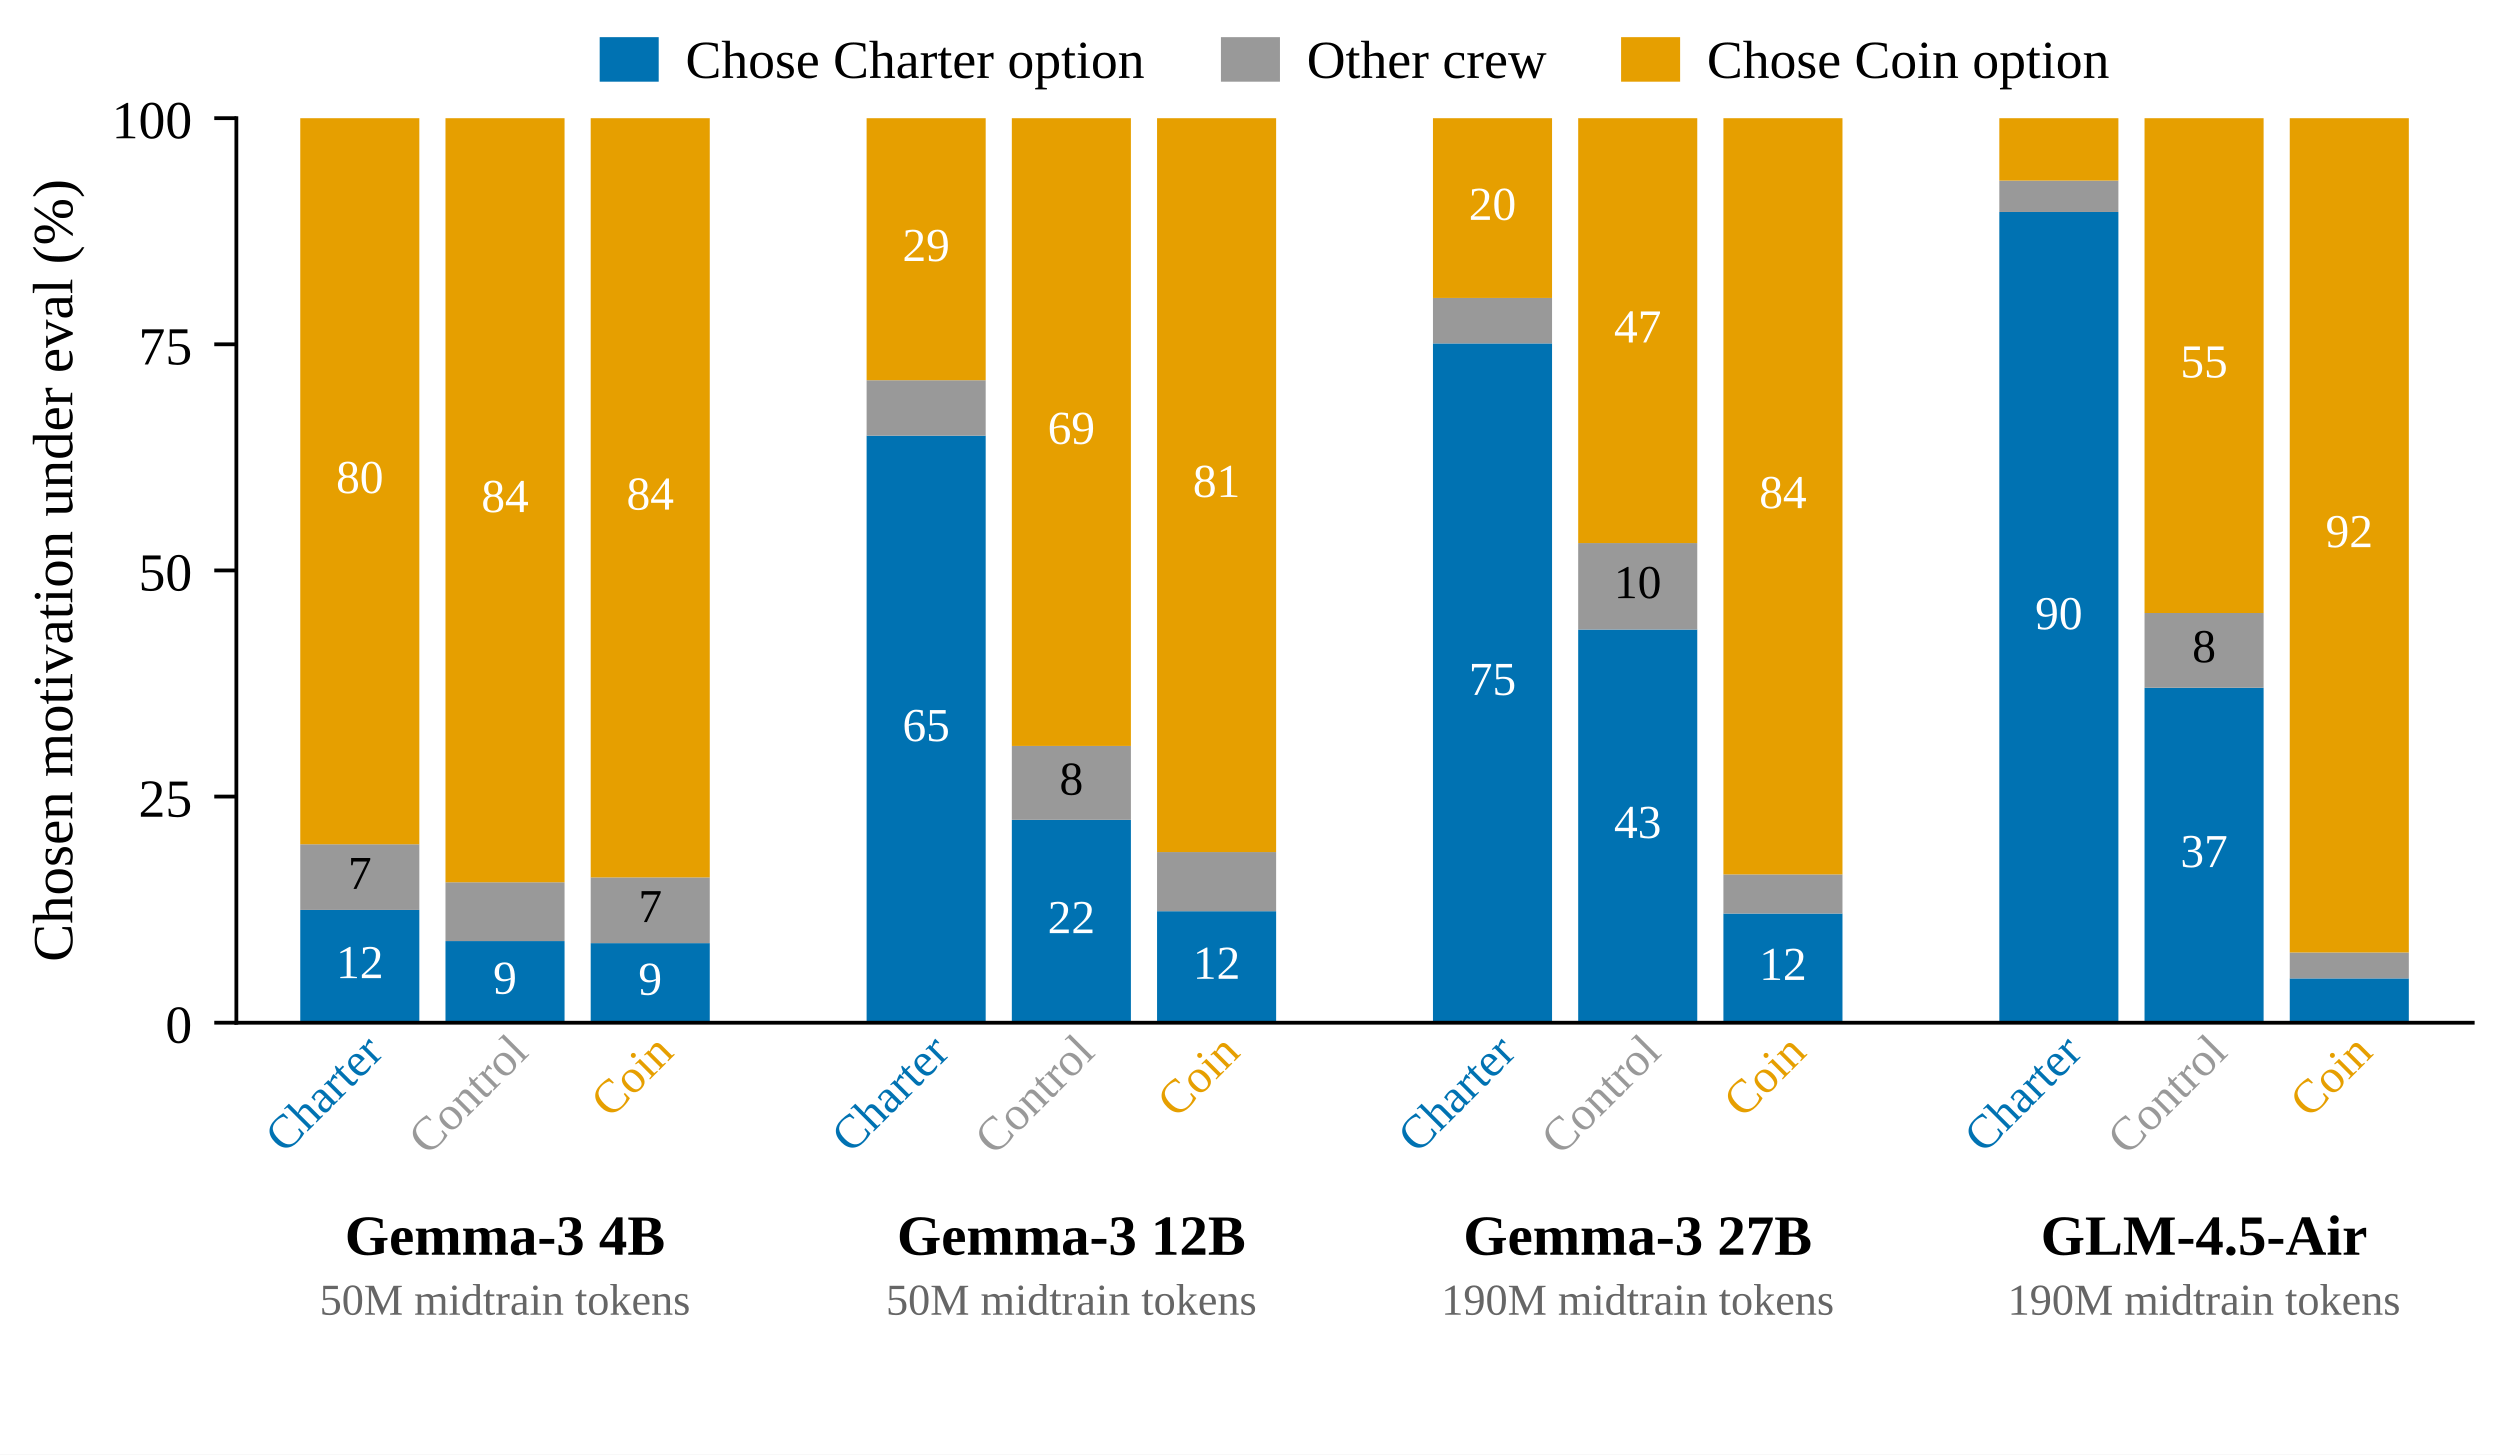
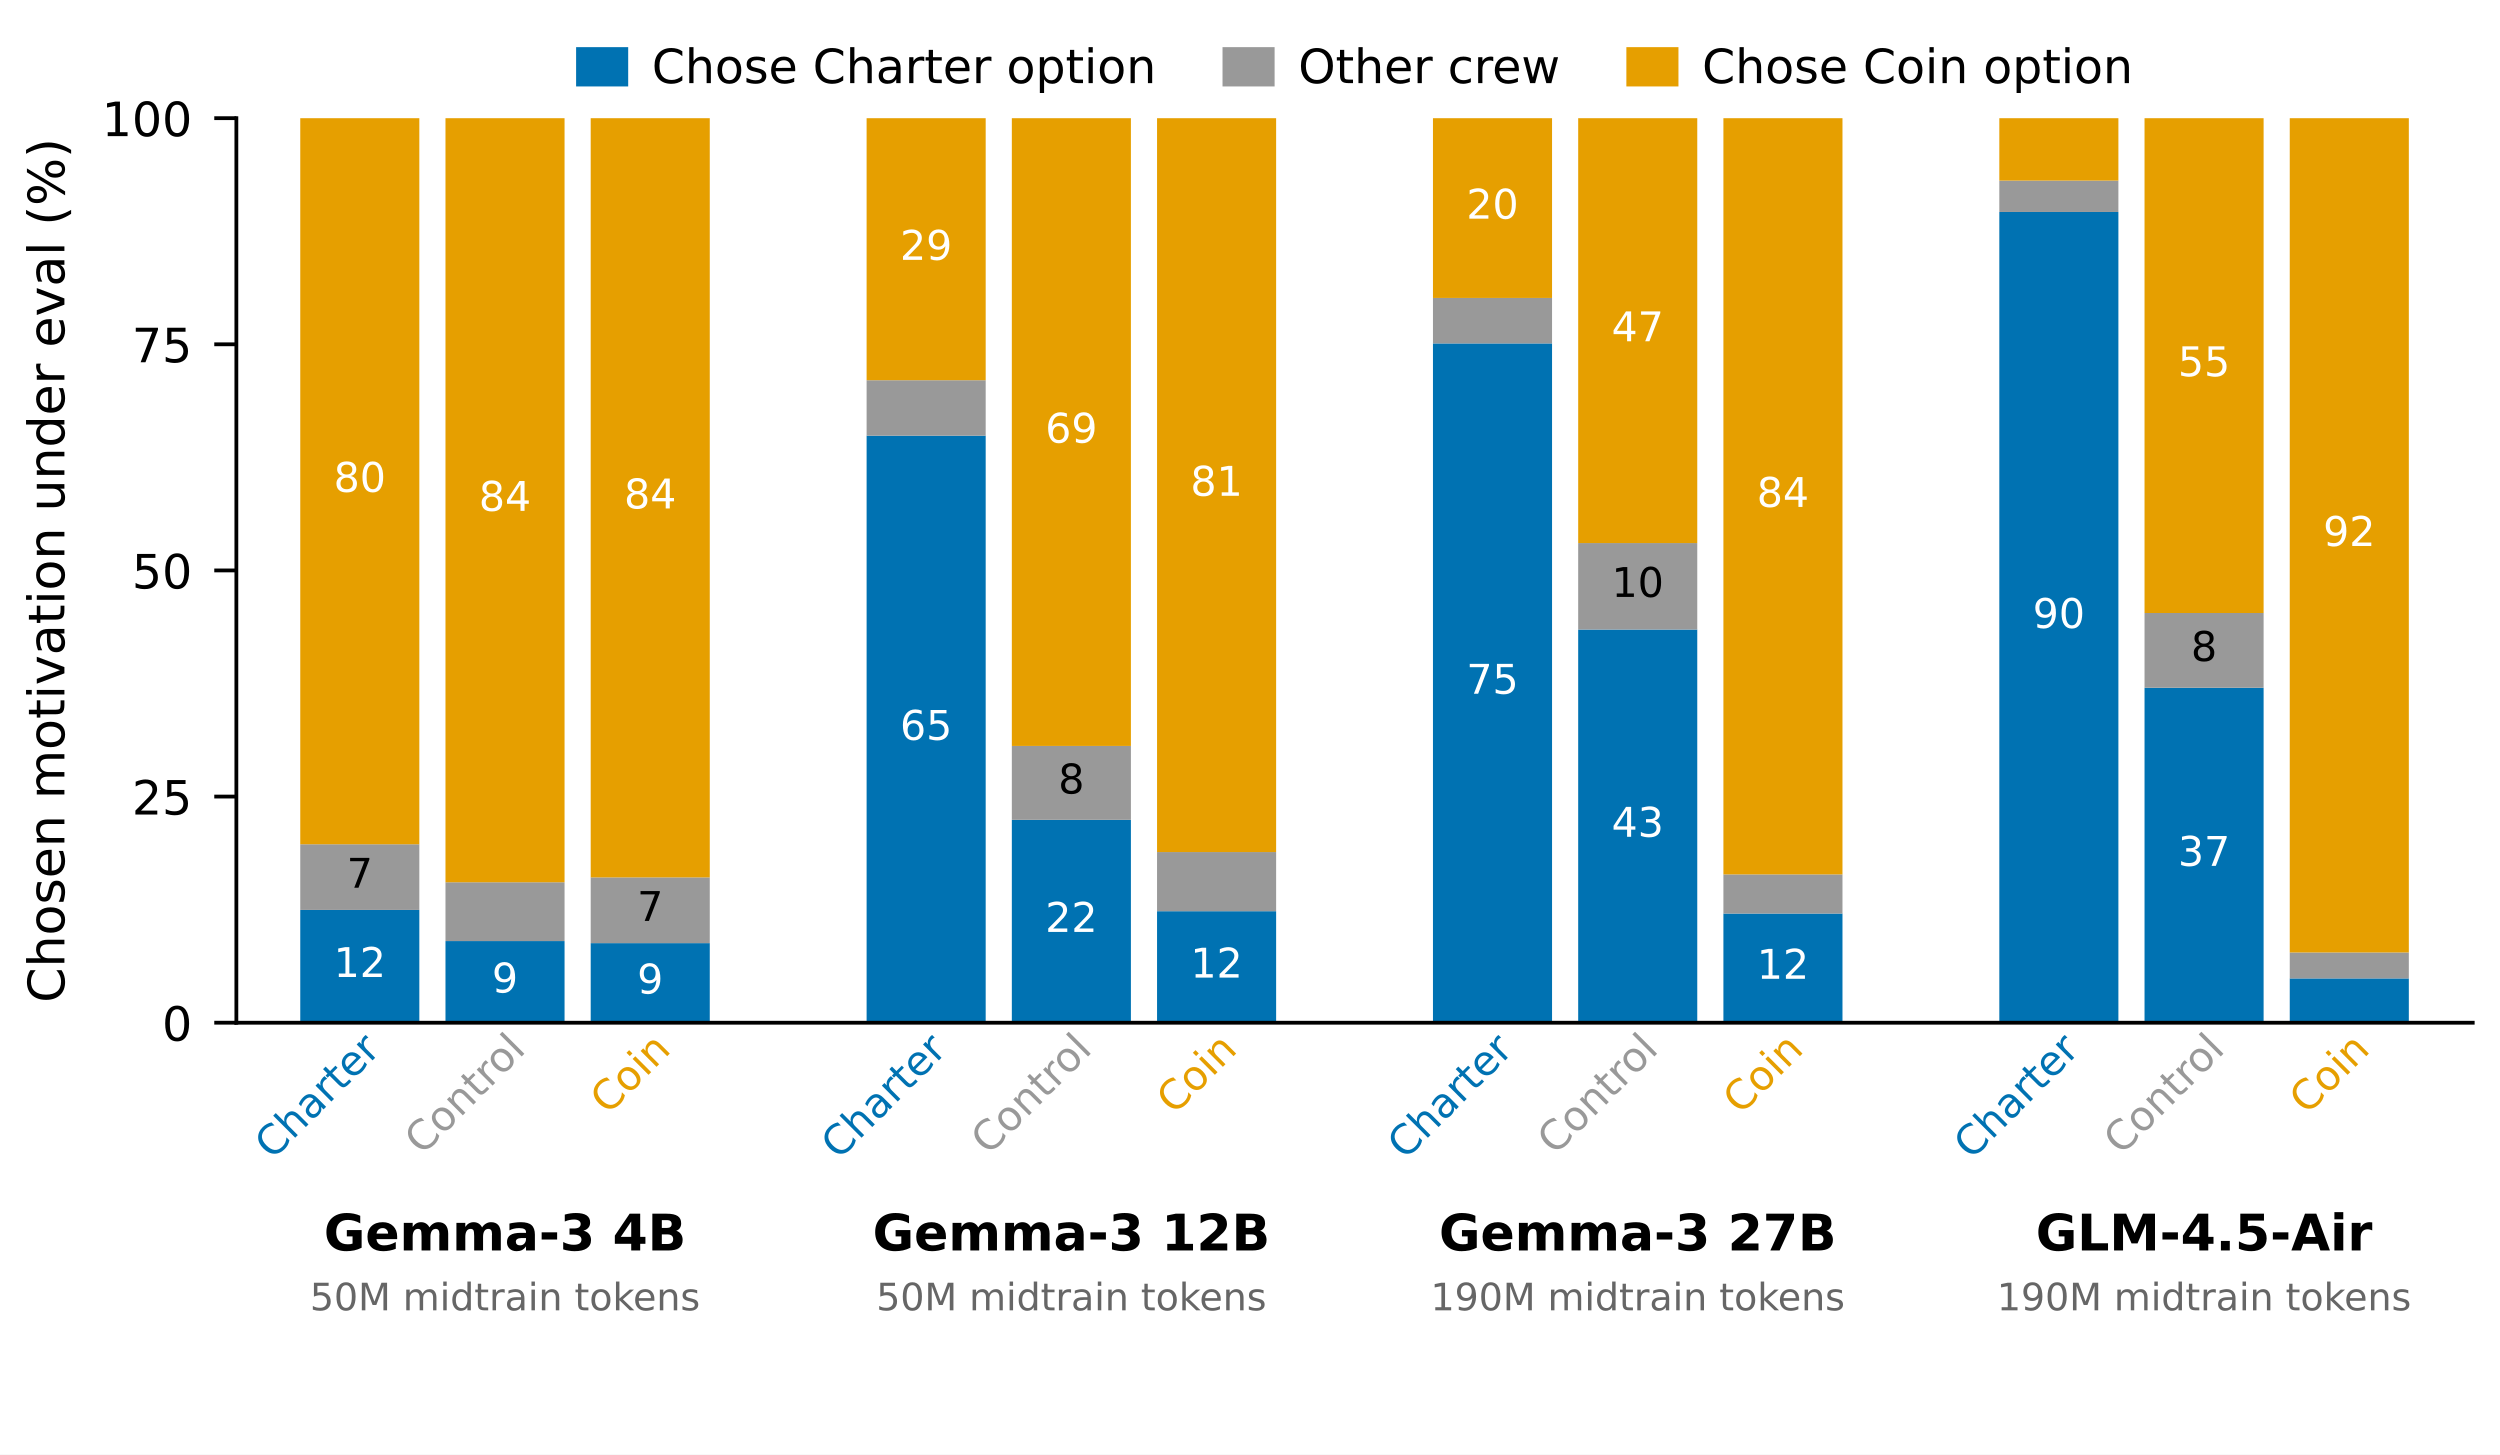
<svg xmlns="http://www.w3.org/2000/svg" xmlns:xlink="http://www.w3.org/1999/xlink" width="396pt" height="230.4pt" viewBox="0 0 396 230.4" version="1.1">
  <defs>
    <style type="text/css">*{stroke-linejoin: round; stroke-linecap: butt}</style>
  </defs>
  <g id="figure_1">
    <g id="patch_1">
      <path d="M 0 230.4  L 396 230.4  L 396 0  L 0 0  z " style="fill: #ffffff" />
    </g>
    <g id="axes_1">
      <g id="patch_2">
        <path d="M 37.44 162  L 391.68 162  L 391.68 18.72  L 37.44 18.72  z " style="fill: #ffffff" />
      </g>
      <g id="matplotlib.axis_1">
        <g id="xtick_1">
          <g id="line2d_1" />
          <g id="text_1">
-             <text style="font-size: 7.5px; font-family: 'Times New Roman', 'Nimbus Roman', 'Liberation Serif', 'STIXGeneral', 'DejaVu Serif', serif; text-anchor: end; fill: #0072b2" x="60.97" y="166.977" transform="rotate(-45 60.96968 166.9775)">Charter</text>
+             <text style="font-size: 6.5px; font-family: 'DejaVu Sans', sans-serif; text-anchor: end; fill: #0072b2" x="60.485" y="166.492" transform="rotate(-45 60.4846 166.4924)">Charter</text>
          </g>
        </g>
        <g id="xtick_2">
          <g id="line2d_2" />
          <g id="text_2">
-             <text style="font-size: 7.5px; font-family: 'Times New Roman', 'Nimbus Roman', 'Liberation Serif', 'STIXGeneral', 'DejaVu Serif', serif; text-anchor: end; fill: #999999" x="83.972" y="166.977" transform="rotate(-45 83.97228 166.9775)">Control</text>
+             <text style="font-size: 6.5px; font-family: 'DejaVu Sans', sans-serif; text-anchor: end; fill: #999999" x="83.487" y="166.492" transform="rotate(-45 83.48719 166.4924)">Control</text>
          </g>
        </g>
        <g id="xtick_3">
          <g id="line2d_3" />
          <g id="text_3">
-             <text style="font-size: 7.5px; font-family: 'Times New Roman', 'Nimbus Roman', 'Liberation Serif', 'STIXGeneral', 'DejaVu Serif', serif; text-anchor: end; fill: #e69f00" x="106.975" y="166.977" transform="rotate(-45 106.9749 166.9775)">Coin</text>
+             <text style="font-size: 6.5px; font-family: 'DejaVu Sans', sans-serif; text-anchor: end; fill: #e69f00" x="106.49" y="166.492" transform="rotate(-45 106.4898 166.4924)">Coin</text>
          </g>
        </g>
        <g id="xtick_4">
          <g id="line2d_4" />
          <g id="text_4">
-             <text style="font-size: 7.5px; font-family: 'Times New Roman', 'Nimbus Roman', 'Liberation Serif', 'STIXGeneral', 'DejaVu Serif', serif; text-anchor: end; fill: #0072b2" x="150.68" y="166.977" transform="rotate(-45 150.6798 166.9775)">Charter</text>
+             <text style="font-size: 6.5px; font-family: 'DejaVu Sans', sans-serif; text-anchor: end; fill: #0072b2" x="150.195" y="166.492" transform="rotate(-45 150.1947 166.4924)">Charter</text>
          </g>
        </g>
        <g id="xtick_5">
          <g id="line2d_5" />
          <g id="text_5">
-             <text style="font-size: 7.5px; font-family: 'Times New Roman', 'Nimbus Roman', 'Liberation Serif', 'STIXGeneral', 'DejaVu Serif', serif; text-anchor: end; fill: #999999" x="173.682" y="166.977" transform="rotate(-45 173.6824 166.9775)">Control</text>
+             <text style="font-size: 6.5px; font-family: 'DejaVu Sans', sans-serif; text-anchor: end; fill: #999999" x="173.197" y="166.492" transform="rotate(-45 173.1973 166.4924)">Control</text>
          </g>
        </g>
        <g id="xtick_6">
          <g id="line2d_6" />
          <g id="text_6">
-             <text style="font-size: 7.5px; font-family: 'Times New Roman', 'Nimbus Roman', 'Liberation Serif', 'STIXGeneral', 'DejaVu Serif', serif; text-anchor: end; fill: #e69f00" x="196.685" y="166.977" transform="rotate(-45 196.685 166.9775)">Coin</text>
+             <text style="font-size: 6.5px; font-family: 'DejaVu Sans', sans-serif; text-anchor: end; fill: #e69f00" x="196.2" y="166.492" transform="rotate(-45 196.1999 166.4924)">Coin</text>
          </g>
        </g>
        <g id="xtick_7">
          <g id="line2d_7" />
          <g id="text_7">
-             <text style="font-size: 7.5px; font-family: 'Times New Roman', 'Nimbus Roman', 'Liberation Serif', 'STIXGeneral', 'DejaVu Serif', serif; text-anchor: end; fill: #0072b2" x="240.39" y="166.977" transform="rotate(-45 240.3899 166.9775)">Charter</text>
+             <text style="font-size: 6.5px; font-family: 'DejaVu Sans', sans-serif; text-anchor: end; fill: #0072b2" x="239.905" y="166.492" transform="rotate(-45 239.9049 166.4924)">Charter</text>
          </g>
        </g>
        <g id="xtick_8">
          <g id="line2d_8" />
          <g id="text_8">
-             <text style="font-size: 7.5px; font-family: 'Times New Roman', 'Nimbus Roman', 'Liberation Serif', 'STIXGeneral', 'DejaVu Serif', serif; text-anchor: end; fill: #999999" x="263.393" y="166.977" transform="rotate(-45 263.3925 166.9775)">Control</text>
+             <text style="font-size: 6.5px; font-family: 'DejaVu Sans', sans-serif; text-anchor: end; fill: #999999" x="262.907" y="166.492" transform="rotate(-45 262.9075 166.4924)">Control</text>
          </g>
        </g>
        <g id="xtick_9">
          <g id="line2d_9" />
          <g id="text_9">
-             <text style="font-size: 7.5px; font-family: 'Times New Roman', 'Nimbus Roman', 'Liberation Serif', 'STIXGeneral', 'DejaVu Serif', serif; text-anchor: end; fill: #e69f00" x="286.395" y="166.977" transform="rotate(-45 286.3951 166.9775)">Coin</text>
+             <text style="font-size: 6.5px; font-family: 'DejaVu Sans', sans-serif; text-anchor: end; fill: #e69f00" x="285.91" y="166.492" transform="rotate(-45 285.9101 166.4924)">Coin</text>
          </g>
        </g>
        <g id="xtick_10">
          <g id="line2d_10" />
          <g id="text_10">
-             <text style="font-size: 7.5px; font-family: 'Times New Roman', 'Nimbus Roman', 'Liberation Serif', 'STIXGeneral', 'DejaVu Serif', serif; text-anchor: end; fill: #0072b2" x="330.1" y="166.977" transform="rotate(-45 330.1001 166.9775)">Charter</text>
+             <text style="font-size: 6.5px; font-family: 'DejaVu Sans', sans-serif; text-anchor: end; fill: #0072b2" x="329.615" y="166.492" transform="rotate(-45 329.615 166.4924)">Charter</text>
          </g>
        </g>
        <g id="xtick_11">
          <g id="line2d_11" />
          <g id="text_11">
-             <text style="font-size: 7.5px; font-family: 'Times New Roman', 'Nimbus Roman', 'Liberation Serif', 'STIXGeneral', 'DejaVu Serif', serif; text-anchor: end; fill: #999999" x="353.103" y="166.977" transform="rotate(-45 353.1027 166.9775)">Control</text>
+             <text style="font-size: 6.5px; font-family: 'DejaVu Sans', sans-serif; text-anchor: end; fill: #999999" x="352.618" y="166.492" transform="rotate(-45 352.6176 166.4924)">Control</text>
          </g>
        </g>
        <g id="xtick_12">
          <g id="line2d_12" />
          <g id="text_12">
-             <text style="font-size: 7.5px; font-family: 'Times New Roman', 'Nimbus Roman', 'Liberation Serif', 'STIXGeneral', 'DejaVu Serif', serif; text-anchor: end; fill: #e69f00" x="376.105" y="166.977" transform="rotate(-45 376.1053 166.9775)">Coin</text>
+             <text style="font-size: 6.5px; font-family: 'DejaVu Sans', sans-serif; text-anchor: end; fill: #e69f00" x="375.62" y="166.492" transform="rotate(-45 375.6202 166.4924)">Coin</text>
          </g>
        </g>
      </g>
      <g id="matplotlib.axis_2">
        <g id="ytick_1">
          <g id="line2d_13">
            <defs>
-               <path id="m5043c6a037" d="M 0 0  L -3.5 0  " style="stroke: #000000; stroke-width: 0.6" />
+               <path id="m97921ef100" d="M 0 0  L -3.5 0  " style="stroke: #000000; stroke-width: 0.6" />
            </defs>
            <g>
-               <use xlink:href="#m5043c6a037" x="37.44" y="162" style="stroke: #000000; stroke-width: 0.6" />
+               <use xlink:href="#m97921ef100" x="37.44" y="162" style="stroke: #000000; stroke-width: 0.6" />
            </g>
          </g>
          <g id="text_13">
-             <text style="font-size: 8.5px; font-family: 'Times New Roman', 'Nimbus Roman', 'Liberation Serif', 'STIXGeneral', 'DejaVu Serif', serif; text-anchor: end" x="30.44" y="165.188" transform="rotate(-0 30.44 165.1875)">0</text>
+             <text style="font-size: 7.5px; font-family: 'DejaVu Sans', sans-serif; text-anchor: end" x="30.44" y="164.849" transform="rotate(-0 30.44 164.8491)">0</text>
          </g>
        </g>
        <g id="ytick_2">
          <g id="line2d_14">
            <g>
-               <use xlink:href="#m5043c6a037" x="37.44" y="126.18" style="stroke: #000000; stroke-width: 0.6" />
+               <use xlink:href="#m97921ef100" x="37.44" y="126.18" style="stroke: #000000; stroke-width: 0.6" />
            </g>
          </g>
          <g id="text_14">
-             <text style="font-size: 8.5px; font-family: 'Times New Roman', 'Nimbus Roman', 'Liberation Serif', 'STIXGeneral', 'DejaVu Serif', serif; text-anchor: end" x="30.44" y="129.368" transform="rotate(-0 30.44 129.3675)">25</text>
+             <text style="font-size: 7.5px; font-family: 'DejaVu Sans', sans-serif; text-anchor: end" x="30.44" y="129.029" transform="rotate(-0 30.44 129.0291)">25</text>
          </g>
        </g>
        <g id="ytick_3">
          <g id="line2d_15">
            <g>
-               <use xlink:href="#m5043c6a037" x="37.44" y="90.36" style="stroke: #000000; stroke-width: 0.6" />
+               <use xlink:href="#m97921ef100" x="37.44" y="90.36" style="stroke: #000000; stroke-width: 0.6" />
            </g>
          </g>
          <g id="text_15">
-             <text style="font-size: 8.5px; font-family: 'Times New Roman', 'Nimbus Roman', 'Liberation Serif', 'STIXGeneral', 'DejaVu Serif', serif; text-anchor: end" x="30.44" y="93.547" transform="rotate(-0 30.44 93.5475)">50</text>
+             <text style="font-size: 7.5px; font-family: 'DejaVu Sans', sans-serif; text-anchor: end" x="30.44" y="93.209" transform="rotate(-0 30.44 93.20912)">50</text>
          </g>
        </g>
        <g id="ytick_4">
          <g id="line2d_16">
            <g>
-               <use xlink:href="#m5043c6a037" x="37.44" y="54.54" style="stroke: #000000; stroke-width: 0.6" />
+               <use xlink:href="#m97921ef100" x="37.44" y="54.54" style="stroke: #000000; stroke-width: 0.6" />
            </g>
          </g>
          <g id="text_16">
-             <text style="font-size: 8.5px; font-family: 'Times New Roman', 'Nimbus Roman', 'Liberation Serif', 'STIXGeneral', 'DejaVu Serif', serif; text-anchor: end" x="30.44" y="57.727" transform="rotate(-0 30.44 57.7275)">75</text>
+             <text style="font-size: 7.5px; font-family: 'DejaVu Sans', sans-serif; text-anchor: end" x="30.44" y="57.389" transform="rotate(-0 30.44 57.38912)">75</text>
          </g>
        </g>
        <g id="ytick_5">
          <g id="line2d_17">
            <g>
-               <use xlink:href="#m5043c6a037" x="37.44" y="18.72" style="stroke: #000000; stroke-width: 0.6" />
+               <use xlink:href="#m97921ef100" x="37.44" y="18.72" style="stroke: #000000; stroke-width: 0.6" />
            </g>
          </g>
          <g id="text_17">
-             <text style="font-size: 8.5px; font-family: 'Times New Roman', 'Nimbus Roman', 'Liberation Serif', 'STIXGeneral', 'DejaVu Serif', serif; text-anchor: end" x="30.44" y="21.907" transform="rotate(-0 30.44 21.9075)">100</text>
+             <text style="font-size: 7.5px; font-family: 'DejaVu Sans', sans-serif; text-anchor: end" x="30.44" y="21.569" transform="rotate(-0 30.44 21.56912)">100</text>
          </g>
        </g>
        <g id="text_18">
-           <text style="font-size: 9px; font-family: 'Times New Roman', 'Nimbus Roman', 'Liberation Serif', 'STIXGeneral', 'DejaVu Serif', serif; text-anchor: middle" x="11.44" y="90.36" transform="rotate(-90 11.44 90.36)">Chosen motivation under eval (%)</text>
+           <text style="font-size: 8px; font-family: 'DejaVu Sans', sans-serif; text-anchor: middle" x="10.203" y="90.36" transform="rotate(-90 10.2025 90.36)">Chosen motivation under eval (%)</text>
        </g>
      </g>
      <g id="patch_3">
-         <path d="M 47.561 162  L 66.423 162  L 66.423 144.133  L 47.561 144.133  z " clip-path="url(#pbf8c0ab600)" style="fill: #0072b2" />
+         <path d="M 47.561 162  L 66.423 162  L 66.423 144.133  L 47.561 144.133  z " clip-path="url(#p185733013d)" style="fill: #0072b2" />
      </g>
      <g id="patch_4">
-         <path d="M 70.564 162  L 89.426 162  L 89.426 149.062  L 70.564 149.062  z " clip-path="url(#pbf8c0ab600)" style="fill: #0072b2" />
+         <path d="M 70.564 162  L 89.426 162  L 89.426 149.062  L 70.564 149.062  z " clip-path="url(#p185733013d)" style="fill: #0072b2" />
      </g>
      <g id="patch_5">
-         <path d="M 93.566 162  L 112.428 162  L 112.428 149.391  L 93.566 149.391  z " clip-path="url(#pbf8c0ab600)" style="fill: #0072b2" />
+         <path d="M 93.566 162  L 112.428 162  L 112.428 149.391  L 93.566 149.391  z " clip-path="url(#p185733013d)" style="fill: #0072b2" />
      </g>
      <g id="patch_6">
-         <path d="M 137.271 162  L 156.133 162  L 156.133 69.011  L 137.271 69.011  z " clip-path="url(#pbf8c0ab600)" style="fill: #0072b2" />
+         <path d="M 137.271 162  L 156.133 162  L 156.133 69.011  L 137.271 69.011  z " clip-path="url(#p185733013d)" style="fill: #0072b2" />
      </g>
      <g id="patch_7">
-         <path d="M 160.274 162  L 179.136 162  L 179.136 129.862  L 160.274 129.862  z " clip-path="url(#pbf8c0ab600)" style="fill: #0072b2" />
+         <path d="M 160.274 162  L 179.136 162  L 179.136 129.862  L 160.274 129.862  z " clip-path="url(#p185733013d)" style="fill: #0072b2" />
      </g>
      <g id="patch_8">
-         <path d="M 183.276 162  L 202.139 162  L 202.139 144.334  L 183.276 144.334  z " clip-path="url(#pbf8c0ab600)" style="fill: #0072b2" />
+         <path d="M 183.276 162  L 202.139 162  L 202.139 144.334  L 183.276 144.334  z " clip-path="url(#p185733013d)" style="fill: #0072b2" />
      </g>
      <g id="patch_9">
-         <path d="M 226.981 162  L 245.844 162  L 245.844 54.397  L 226.981 54.397  z " clip-path="url(#pbf8c0ab600)" style="fill: #0072b2" />
+         <path d="M 226.981 162  L 245.844 162  L 245.844 54.397  L 226.981 54.397  z " clip-path="url(#p185733013d)" style="fill: #0072b2" />
      </g>
      <g id="patch_10">
-         <path d="M 249.984 162  L 268.846 162  L 268.846 99.716  L 249.984 99.716  z " clip-path="url(#pbf8c0ab600)" style="fill: #0072b2" />
+         <path d="M 249.984 162  L 268.846 162  L 268.846 99.716  L 249.984 99.716  z " clip-path="url(#p185733013d)" style="fill: #0072b2" />
      </g>
      <g id="patch_11">
-         <path d="M 272.987 162  L 291.849 162  L 291.849 144.706  L 272.987 144.706  z " clip-path="url(#pbf8c0ab600)" style="fill: #0072b2" />
+         <path d="M 272.987 162  L 291.849 162  L 291.849 144.706  L 272.987 144.706  z " clip-path="url(#p185733013d)" style="fill: #0072b2" />
      </g>
      <g id="patch_12">
-         <path d="M 316.692 162  L 335.554 162  L 335.554 33.578  L 316.692 33.578  z " clip-path="url(#pbf8c0ab600)" style="fill: #0072b2" />
+         <path d="M 316.692 162  L 335.554 162  L 335.554 33.578  L 316.692 33.578  z " clip-path="url(#p185733013d)" style="fill: #0072b2" />
      </g>
      <g id="patch_13">
-         <path d="M 339.694 162  L 358.556 162  L 358.556 108.943  L 339.694 108.943  z " clip-path="url(#pbf8c0ab600)" style="fill: #0072b2" />
+         <path d="M 339.694 162  L 358.556 162  L 358.556 108.943  L 339.694 108.943  z " clip-path="url(#p185733013d)" style="fill: #0072b2" />
      </g>
      <g id="patch_14">
-         <path d="M 362.697 162  L 381.559 162  L 381.559 154.979  L 362.697 154.979  z " clip-path="url(#pbf8c0ab600)" style="fill: #0072b2" />
+         <path d="M 362.697 162  L 381.559 162  L 381.559 154.979  L 362.697 154.979  z " clip-path="url(#p185733013d)" style="fill: #0072b2" />
      </g>
      <g id="patch_15">
-         <path d="M 47.561 144.133  L 66.423 144.133  L 66.423 133.731  L 47.561 133.731  z " clip-path="url(#pbf8c0ab600)" style="fill: #999999" />
+         <path d="M 47.561 144.133  L 66.423 144.133  L 66.423 133.731  L 47.561 133.731  z " clip-path="url(#p185733013d)" style="fill: #999999" />
      </g>
      <g id="patch_16">
-         <path d="M 70.564 149.062  L 89.426 149.062  L 89.426 139.749  L 70.564 139.749  z " clip-path="url(#pbf8c0ab600)" style="fill: #999999" />
+         <path d="M 70.564 149.062  L 89.426 149.062  L 89.426 139.749  L 70.564 139.749  z " clip-path="url(#p185733013d)" style="fill: #999999" />
      </g>
      <g id="patch_17">
-         <path d="M 93.566 149.391  L 112.428 149.391  L 112.428 138.975  L 93.566 138.975  z " clip-path="url(#pbf8c0ab600)" style="fill: #999999" />
+         <path d="M 93.566 149.391  L 112.428 149.391  L 112.428 138.975  L 93.566 138.975  z " clip-path="url(#p185733013d)" style="fill: #999999" />
      </g>
      <g id="patch_18">
-         <path d="M 137.271 69.011  L 156.133 69.011  L 156.133 60.228  L 137.271 60.228  z " clip-path="url(#pbf8c0ab600)" style="fill: #999999" />
+         <path d="M 137.271 69.011  L 156.133 69.011  L 156.133 60.228  L 137.271 60.228  z " clip-path="url(#p185733013d)" style="fill: #999999" />
      </g>
      <g id="patch_19">
-         <path d="M 160.274 129.862  L 179.136 129.862  L 179.136 118.156  L 160.274 118.156  z " clip-path="url(#pbf8c0ab600)" style="fill: #999999" />
+         <path d="M 160.274 129.862  L 179.136 129.862  L 179.136 118.156  L 160.274 118.156  z " clip-path="url(#p185733013d)" style="fill: #999999" />
      </g>
      <g id="patch_20">
-         <path d="M 183.276 144.334  L 202.139 144.334  L 202.139 134.963  L 183.276 134.963  z " clip-path="url(#pbf8c0ab600)" style="fill: #999999" />
+         <path d="M 183.276 144.334  L 202.139 144.334  L 202.139 134.963  L 183.276 134.963  z " clip-path="url(#p185733013d)" style="fill: #999999" />
      </g>
      <g id="patch_21">
-         <path d="M 226.981 54.397  L 245.844 54.397  L 245.844 47.19  L 226.981 47.19  z " clip-path="url(#pbf8c0ab600)" style="fill: #999999" />
+         <path d="M 226.981 54.397  L 245.844 54.397  L 245.844 47.19  L 226.981 47.19  z " clip-path="url(#p185733013d)" style="fill: #999999" />
      </g>
      <g id="patch_22">
-         <path d="M 249.984 99.716  L 268.846 99.716  L 268.846 86.019  L 249.984 86.019  z " clip-path="url(#pbf8c0ab600)" style="fill: #999999" />
+         <path d="M 249.984 99.716  L 268.846 99.716  L 268.846 86.019  L 249.984 86.019  z " clip-path="url(#p185733013d)" style="fill: #999999" />
      </g>
      <g id="patch_23">
-         <path d="M 272.987 144.706  L 291.849 144.706  L 291.849 138.502  L 272.987 138.502  z " clip-path="url(#pbf8c0ab600)" style="fill: #999999" />
+         <path d="M 272.987 144.706  L 291.849 144.706  L 291.849 138.502  L 272.987 138.502  z " clip-path="url(#p185733013d)" style="fill: #999999" />
      </g>
      <g id="patch_24">
-         <path d="M 316.692 33.578  L 335.554 33.578  L 335.554 28.606  L 316.692 28.606  z " clip-path="url(#pbf8c0ab600)" style="fill: #999999" />
+         <path d="M 316.692 33.578  L 335.554 33.578  L 335.554 28.606  L 316.692 28.606  z " clip-path="url(#p185733013d)" style="fill: #999999" />
      </g>
      <g id="patch_25">
-         <path d="M 339.694 108.943  L 358.556 108.943  L 358.556 97.094  L 339.694 97.094  z " clip-path="url(#pbf8c0ab600)" style="fill: #999999" />
+         <path d="M 339.694 108.943  L 358.556 108.943  L 358.556 97.094  L 339.694 97.094  z " clip-path="url(#p185733013d)" style="fill: #999999" />
      </g>
      <g id="patch_26">
-         <path d="M 362.697 154.979  L 381.559 154.979  L 381.559 150.867  L 362.697 150.867  z " clip-path="url(#pbf8c0ab600)" style="fill: #999999" />
+         <path d="M 362.697 154.979  L 381.559 154.979  L 381.559 150.867  L 362.697 150.867  z " clip-path="url(#p185733013d)" style="fill: #999999" />
      </g>
      <g id="patch_27">
-         <path d="M 47.561 133.731  L 66.423 133.731  L 66.423 18.72  L 47.561 18.72  z " clip-path="url(#pbf8c0ab600)" style="fill: #e69f00" />
+         <path d="M 47.561 133.731  L 66.423 133.731  L 66.423 18.72  L 47.561 18.72  z " clip-path="url(#p185733013d)" style="fill: #e69f00" />
      </g>
      <g id="patch_28">
-         <path d="M 70.564 139.749  L 89.426 139.749  L 89.426 18.72  L 70.564 18.72  z " clip-path="url(#pbf8c0ab600)" style="fill: #e69f00" />
+         <path d="M 70.564 139.749  L 89.426 139.749  L 89.426 18.72  L 70.564 18.72  z " clip-path="url(#p185733013d)" style="fill: #e69f00" />
      </g>
      <g id="patch_29">
-         <path d="M 93.566 138.975  L 112.428 138.975  L 112.428 18.72  L 93.566 18.72  z " clip-path="url(#pbf8c0ab600)" style="fill: #e69f00" />
+         <path d="M 93.566 138.975  L 112.428 138.975  L 112.428 18.72  L 93.566 18.72  z " clip-path="url(#p185733013d)" style="fill: #e69f00" />
      </g>
      <g id="patch_30">
-         <path d="M 137.271 60.228  L 156.133 60.228  L 156.133 18.72  L 137.271 18.72  z " clip-path="url(#pbf8c0ab600)" style="fill: #e69f00" />
+         <path d="M 137.271 60.228  L 156.133 60.228  L 156.133 18.72  L 137.271 18.72  z " clip-path="url(#p185733013d)" style="fill: #e69f00" />
      </g>
      <g id="patch_31">
-         <path d="M 160.274 118.156  L 179.136 118.156  L 179.136 18.72  L 160.274 18.72  z " clip-path="url(#pbf8c0ab600)" style="fill: #e69f00" />
+         <path d="M 160.274 118.156  L 179.136 118.156  L 179.136 18.72  L 160.274 18.72  z " clip-path="url(#p185733013d)" style="fill: #e69f00" />
      </g>
      <g id="patch_32">
-         <path d="M 183.276 134.963  L 202.139 134.963  L 202.139 18.72  L 183.276 18.72  z " clip-path="url(#pbf8c0ab600)" style="fill: #e69f00" />
+         <path d="M 183.276 134.963  L 202.139 134.963  L 202.139 18.72  L 183.276 18.72  z " clip-path="url(#p185733013d)" style="fill: #e69f00" />
      </g>
      <g id="patch_33">
-         <path d="M 226.981 47.19  L 245.844 47.19  L 245.844 18.72  L 226.981 18.72  z " clip-path="url(#pbf8c0ab600)" style="fill: #e69f00" />
+         <path d="M 226.981 47.19  L 245.844 47.19  L 245.844 18.72  L 226.981 18.72  z " clip-path="url(#p185733013d)" style="fill: #e69f00" />
      </g>
      <g id="patch_34">
-         <path d="M 249.984 86.019  L 268.846 86.019  L 268.846 18.72  L 249.984 18.72  z " clip-path="url(#pbf8c0ab600)" style="fill: #e69f00" />
+         <path d="M 249.984 86.019  L 268.846 86.019  L 268.846 18.72  L 249.984 18.72  z " clip-path="url(#p185733013d)" style="fill: #e69f00" />
      </g>
      <g id="patch_35">
-         <path d="M 272.987 138.502  L 291.849 138.502  L 291.849 18.72  L 272.987 18.72  z " clip-path="url(#pbf8c0ab600)" style="fill: #e69f00" />
+         <path d="M 272.987 138.502  L 291.849 138.502  L 291.849 18.72  L 272.987 18.72  z " clip-path="url(#p185733013d)" style="fill: #e69f00" />
      </g>
      <g id="patch_36">
-         <path d="M 316.692 28.606  L 335.554 28.606  L 335.554 18.72  L 316.692 18.72  z " clip-path="url(#pbf8c0ab600)" style="fill: #e69f00" />
+         <path d="M 316.692 28.606  L 335.554 28.606  L 335.554 18.72  L 316.692 18.72  z " clip-path="url(#p185733013d)" style="fill: #e69f00" />
      </g>
      <g id="patch_37">
-         <path d="M 339.694 97.094  L 358.556 97.094  L 358.556 18.72  L 339.694 18.72  z " clip-path="url(#pbf8c0ab600)" style="fill: #e69f00" />
+         <path d="M 339.694 97.094  L 358.556 97.094  L 358.556 18.72  L 339.694 18.72  z " clip-path="url(#p185733013d)" style="fill: #e69f00" />
      </g>
      <g id="patch_38">
-         <path d="M 362.697 150.867  L 381.559 150.867  L 381.559 18.72  L 362.697 18.72  z " clip-path="url(#pbf8c0ab600)" style="fill: #e69f00" />
+         <path d="M 362.697 150.867  L 381.559 150.867  L 381.559 18.72  L 362.697 18.72  z " clip-path="url(#p185733013d)" style="fill: #e69f00" />
      </g>
      <g id="patch_39">
        <path d="M 37.44 162  L 37.44 18.72  " style="fill: none; stroke: #000000; stroke-width: 0.6; stroke-linejoin: miter; stroke-linecap: square" />
      </g>
      <g id="patch_40">
        <path d="M 37.44 162  L 391.68 162  " style="fill: none; stroke: #000000; stroke-width: 0.6; stroke-linejoin: miter; stroke-linecap: square" />
      </g>
      <g id="text_19">
-         <text style="font-size: 7.5px; font-family: 'Times New Roman', 'Nimbus Roman', 'Liberation Serif', 'STIXGeneral', 'DejaVu Serif', serif; text-anchor: middle; fill: #ffffff" x="56.992" y="154.941" transform="rotate(-0 56.99221 154.9415)">12</text>
+         <text style="font-size: 6.5px; font-family: 'DejaVu Sans', sans-serif; text-anchor: middle; fill: #ffffff" x="56.992" y="154.755" transform="rotate(-0 56.99221 154.755)">12</text>
      </g>
      <g id="text_20">
-         <text style="font-size: 7.5px; font-family: 'Times New Roman', 'Nimbus Roman', 'Liberation Serif', 'STIXGeneral', 'DejaVu Serif', serif; text-anchor: middle; fill: #ffffff" x="79.995" y="157.406" transform="rotate(-0 79.9948 157.4059)">9</text>
+         <text style="font-size: 6.5px; font-family: 'DejaVu Sans', sans-serif; text-anchor: middle; fill: #ffffff" x="79.995" y="157.219" transform="rotate(-0 79.9948 157.2194)">9</text>
      </g>
      <g id="text_21">
-         <text style="font-size: 7.5px; font-family: 'Times New Roman', 'Nimbus Roman', 'Liberation Serif', 'STIXGeneral', 'DejaVu Serif', serif; text-anchor: middle; fill: #ffffff" x="102.997" y="157.571" transform="rotate(-0 102.9974 157.5707)">9</text>
+         <text style="font-size: 6.5px; font-family: 'DejaVu Sans', sans-serif; text-anchor: middle; fill: #ffffff" x="102.997" y="157.384" transform="rotate(-0 102.9974 157.3842)">9</text>
      </g>
      <g id="text_22">
-         <text style="font-size: 7.5px; font-family: 'Times New Roman', 'Nimbus Roman', 'Liberation Serif', 'STIXGeneral', 'DejaVu Serif', serif; text-anchor: middle; fill: #ffffff" x="146.702" y="117.381" transform="rotate(-0 146.7023 117.3806)">65</text>
+         <text style="font-size: 6.5px; font-family: 'DejaVu Sans', sans-serif; text-anchor: middle; fill: #ffffff" x="146.702" y="117.194" transform="rotate(-0 146.7023 117.1941)">65</text>
      </g>
      <g id="text_23">
-         <text style="font-size: 7.5px; font-family: 'Times New Roman', 'Nimbus Roman', 'Liberation Serif', 'STIXGeneral', 'DejaVu Serif', serif; text-anchor: middle; fill: #ffffff" x="169.705" y="147.806" transform="rotate(-0 169.7049 147.8061)">22</text>
+         <text style="font-size: 6.5px; font-family: 'DejaVu Sans', sans-serif; text-anchor: middle; fill: #ffffff" x="169.705" y="147.62" transform="rotate(-0 169.7049 147.6196)">22</text>
      </g>
      <g id="text_24">
-         <text style="font-size: 7.5px; font-family: 'Times New Roman', 'Nimbus Roman', 'Liberation Serif', 'STIXGeneral', 'DejaVu Serif', serif; text-anchor: middle; fill: #ffffff" x="192.708" y="155.042" transform="rotate(-0 192.7075 155.0418)">12</text>
+         <text style="font-size: 6.5px; font-family: 'DejaVu Sans', sans-serif; text-anchor: middle; fill: #ffffff" x="192.708" y="154.855" transform="rotate(-0 192.7075 154.8553)">12</text>
      </g>
      <g id="text_25">
-         <text style="font-size: 7.5px; font-family: 'Times New Roman', 'Nimbus Roman', 'Liberation Serif', 'STIXGeneral', 'DejaVu Serif', serif; text-anchor: middle; fill: #ffffff" x="236.412" y="110.073" transform="rotate(-0 236.4125 110.0734)">75</text>
+         <text style="font-size: 6.5px; font-family: 'DejaVu Sans', sans-serif; text-anchor: middle; fill: #ffffff" x="236.412" y="109.887" transform="rotate(-0 236.4125 109.8868)">75</text>
      </g>
      <g id="text_26">
-         <text style="font-size: 7.5px; font-family: 'Times New Roman', 'Nimbus Roman', 'Liberation Serif', 'STIXGeneral', 'DejaVu Serif', serif; text-anchor: middle; fill: #ffffff" x="259.415" y="132.733" transform="rotate(-0 259.4151 132.7331)">43</text>
+         <text style="font-size: 6.5px; font-family: 'DejaVu Sans', sans-serif; text-anchor: middle; fill: #ffffff" x="259.415" y="132.547" transform="rotate(-0 259.4151 132.5466)">43</text>
      </g>
      <g id="text_27">
-         <text style="font-size: 7.5px; font-family: 'Times New Roman', 'Nimbus Roman', 'Liberation Serif', 'STIXGeneral', 'DejaVu Serif', serif; text-anchor: middle; fill: #ffffff" x="282.418" y="155.228" transform="rotate(-0 282.4177 155.2281)">12</text>
+         <text style="font-size: 6.5px; font-family: 'DejaVu Sans', sans-serif; text-anchor: middle; fill: #ffffff" x="282.418" y="155.042" transform="rotate(-0 282.4177 155.0415)">12</text>
      </g>
      <g id="text_28">
-         <text style="font-size: 7.5px; font-family: 'Times New Roman', 'Nimbus Roman', 'Liberation Serif', 'STIXGeneral', 'DejaVu Serif', serif; text-anchor: middle; fill: #ffffff" x="326.123" y="99.664" transform="rotate(-0 326.1226 99.66407)">90</text>
+         <text style="font-size: 6.5px; font-family: 'DejaVu Sans', sans-serif; text-anchor: middle; fill: #ffffff" x="326.123" y="99.478" transform="rotate(-0 326.1226 99.47755)">90</text>
      </g>
      <g id="text_29">
-         <text style="font-size: 7.5px; font-family: 'Times New Roman', 'Nimbus Roman', 'Liberation Serif', 'STIXGeneral', 'DejaVu Serif', serif; text-anchor: middle; fill: #ffffff" x="349.125" y="137.347" transform="rotate(-0 349.1252 137.3467)">37</text>
+         <text style="font-size: 6.5px; font-family: 'DejaVu Sans', sans-serif; text-anchor: middle; fill: #ffffff" x="349.125" y="137.16" transform="rotate(-0 349.1252 137.1602)">37</text>
      </g>
      <g id="text_30">
-         <text style="font-size: 7.5px; font-family: 'Times New Roman', 'Nimbus Roman', 'Liberation Serif', 'STIXGeneral', 'DejaVu Serif', serif; text-anchor: middle" x="56.992" y="140.807" transform="rotate(-0 56.99221 140.8069)">7</text>
+         <text style="font-size: 6.5px; font-family: 'DejaVu Sans', sans-serif; text-anchor: middle" x="56.992" y="140.62" transform="rotate(-0 56.99221 140.6204)">7</text>
      </g>
      <g id="text_31">
-         <text style="font-size: 7.5px; font-family: 'Times New Roman', 'Nimbus Roman', 'Liberation Serif', 'STIXGeneral', 'DejaVu Serif', serif; text-anchor: middle" x="102.997" y="146.058" transform="rotate(-0 102.9974 146.0581)">7</text>
+         <text style="font-size: 6.5px; font-family: 'DejaVu Sans', sans-serif; text-anchor: middle" x="102.997" y="145.872" transform="rotate(-0 102.9974 145.8716)">7</text>
      </g>
      <g id="text_32">
-         <text style="font-size: 7.5px; font-family: 'Times New Roman', 'Nimbus Roman', 'Liberation Serif', 'STIXGeneral', 'DejaVu Serif', serif; text-anchor: middle" x="169.705" y="125.884" transform="rotate(-0 169.7049 125.8843)">8</text>
+         <text style="font-size: 6.5px; font-family: 'DejaVu Sans', sans-serif; text-anchor: middle" x="169.705" y="125.698" transform="rotate(-0 169.7049 125.6978)">8</text>
      </g>
      <g id="text_33">
-         <text style="font-size: 7.5px; font-family: 'Times New Roman', 'Nimbus Roman', 'Liberation Serif', 'STIXGeneral', 'DejaVu Serif', serif; text-anchor: middle" x="259.415" y="94.742" transform="rotate(-0 259.4151 94.7424)">10</text>
+         <text style="font-size: 6.5px; font-family: 'DejaVu Sans', sans-serif; text-anchor: middle" x="259.415" y="94.556" transform="rotate(-0 259.4151 94.55588)">10</text>
      </g>
      <g id="text_34">
-         <text style="font-size: 7.5px; font-family: 'Times New Roman', 'Nimbus Roman', 'Liberation Serif', 'STIXGeneral', 'DejaVu Serif', serif; text-anchor: middle" x="349.125" y="104.894" transform="rotate(-0 349.1252 104.8938)">8</text>
+         <text style="font-size: 6.5px; font-family: 'DejaVu Sans', sans-serif; text-anchor: middle" x="349.125" y="104.707" transform="rotate(-0 349.1252 104.7073)">8</text>
      </g>
      <g id="text_35">
-         <text style="font-size: 7.5px; font-family: 'Times New Roman', 'Nimbus Roman', 'Liberation Serif', 'STIXGeneral', 'DejaVu Serif', serif; text-anchor: middle; fill: #ffffff" x="56.992" y="78.1" transform="rotate(-0 56.99221 78.10043)">80</text>
+         <text style="font-size: 6.5px; font-family: 'DejaVu Sans', sans-serif; text-anchor: middle; fill: #ffffff" x="56.992" y="77.914" transform="rotate(-0 56.99221 77.9139)">80</text>
      </g>
      <g id="text_36">
-         <text style="font-size: 7.5px; font-family: 'Times New Roman', 'Nimbus Roman', 'Liberation Serif', 'STIXGeneral', 'DejaVu Serif', serif; text-anchor: middle; fill: #ffffff" x="79.995" y="81.109" transform="rotate(-0 79.9948 81.10931)">84</text>
+         <text style="font-size: 6.5px; font-family: 'DejaVu Sans', sans-serif; text-anchor: middle; fill: #ffffff" x="79.995" y="80.923" transform="rotate(-0 79.9948 80.92279)">84</text>
      </g>
      <g id="text_37">
-         <text style="font-size: 7.5px; font-family: 'Times New Roman', 'Nimbus Roman', 'Liberation Serif', 'STIXGeneral', 'DejaVu Serif', serif; text-anchor: middle; fill: #ffffff" x="102.997" y="80.722" transform="rotate(-0 102.9974 80.72245)">84</text>
+         <text style="font-size: 6.5px; font-family: 'DejaVu Sans', sans-serif; text-anchor: middle; fill: #ffffff" x="102.997" y="80.536" transform="rotate(-0 102.9974 80.53593)">84</text>
      </g>
      <g id="text_38">
-         <text style="font-size: 7.5px; font-family: 'Times New Roman', 'Nimbus Roman', 'Liberation Serif', 'STIXGeneral', 'DejaVu Serif', serif; text-anchor: middle; fill: #ffffff" x="146.702" y="41.349" transform="rotate(-0 146.7023 41.34911)">29</text>
+         <text style="font-size: 6.5px; font-family: 'DejaVu Sans', sans-serif; text-anchor: middle; fill: #ffffff" x="146.702" y="41.163" transform="rotate(-0 146.7023 41.16258)">29</text>
      </g>
      <g id="text_39">
-         <text style="font-size: 7.5px; font-family: 'Times New Roman', 'Nimbus Roman', 'Liberation Serif', 'STIXGeneral', 'DejaVu Serif', serif; text-anchor: middle; fill: #ffffff" x="169.705" y="70.313" transform="rotate(-0 169.7049 70.31316)">69</text>
+         <text style="font-size: 6.5px; font-family: 'DejaVu Sans', sans-serif; text-anchor: middle; fill: #ffffff" x="169.705" y="70.127" transform="rotate(-0 169.7049 70.12664)">69</text>
      </g>
      <g id="text_40">
-         <text style="font-size: 7.5px; font-family: 'Times New Roman', 'Nimbus Roman', 'Liberation Serif', 'STIXGeneral', 'DejaVu Serif', serif; text-anchor: middle; fill: #ffffff" x="192.708" y="78.717" transform="rotate(-0 192.7075 78.71653)">81</text>
+         <text style="font-size: 6.5px; font-family: 'DejaVu Sans', sans-serif; text-anchor: middle; fill: #ffffff" x="192.708" y="78.53" transform="rotate(-0 192.7075 78.53001)">81</text>
      </g>
      <g id="text_41">
-         <text style="font-size: 7.5px; font-family: 'Times New Roman', 'Nimbus Roman', 'Liberation Serif', 'STIXGeneral', 'DejaVu Serif', serif; text-anchor: middle; fill: #ffffff" x="236.412" y="34.83" transform="rotate(-0 236.4125 34.82987)">20</text>
+         <text style="font-size: 6.5px; font-family: 'DejaVu Sans', sans-serif; text-anchor: middle; fill: #ffffff" x="236.412" y="34.643" transform="rotate(-0 236.4125 34.64334)">20</text>
      </g>
      <g id="text_42">
-         <text style="font-size: 7.5px; font-family: 'Times New Roman', 'Nimbus Roman', 'Liberation Serif', 'STIXGeneral', 'DejaVu Serif', serif; text-anchor: middle; fill: #ffffff" x="259.415" y="54.244" transform="rotate(-0 259.4151 54.24431)">47</text>
+         <text style="font-size: 6.5px; font-family: 'DejaVu Sans', sans-serif; text-anchor: middle; fill: #ffffff" x="259.415" y="54.058" transform="rotate(-0 259.4151 54.05779)">47</text>
      </g>
      <g id="text_43">
-         <text style="font-size: 7.5px; font-family: 'Times New Roman', 'Nimbus Roman', 'Liberation Serif', 'STIXGeneral', 'DejaVu Serif', serif; text-anchor: middle; fill: #ffffff" x="282.418" y="80.486" transform="rotate(-0 282.4177 80.48604)">84</text>
+         <text style="font-size: 6.5px; font-family: 'DejaVu Sans', sans-serif; text-anchor: middle; fill: #ffffff" x="282.418" y="80.3" transform="rotate(-0 282.4177 80.29952)">84</text>
      </g>
      <g id="text_44">
-         <text style="font-size: 7.5px; font-family: 'Times New Roman', 'Nimbus Roman', 'Liberation Serif', 'STIXGeneral', 'DejaVu Serif', serif; text-anchor: middle; fill: #ffffff" x="349.125" y="59.782" transform="rotate(-0 349.1252 59.78208)">55</text>
+         <text style="font-size: 6.5px; font-family: 'DejaVu Sans', sans-serif; text-anchor: middle; fill: #ffffff" x="349.125" y="59.596" transform="rotate(-0 349.1252 59.59556)">55</text>
      </g>
      <g id="text_45">
-         <text style="font-size: 7.5px; font-family: 'Times New Roman', 'Nimbus Roman', 'Liberation Serif', 'STIXGeneral', 'DejaVu Serif', serif; text-anchor: middle; fill: #ffffff" x="372.128" y="86.669" transform="rotate(-0 372.1278 86.66857)">92</text>
+         <text style="font-size: 6.5px; font-family: 'DejaVu Sans', sans-serif; text-anchor: middle; fill: #ffffff" x="372.128" y="86.482" transform="rotate(-0 372.1278 86.48205)">92</text>
      </g>
      <g id="text_46">
-         <text style="font-weight: 700; font-size: 9px; font-family: 'Times New Roman', 'Nimbus Roman', 'Liberation Serif', 'STIXGeneral', 'DejaVu Serif', serif; text-anchor: middle" x="79.995" y="198.75" transform="rotate(-0 79.9948 198.75)">Gemma-3 4B</text>
+         <text style="font-weight: 700; font-size: 8px; font-family: 'DejaVu Sans', sans-serif; text-anchor: middle" x="79.995" y="198.078" transform="rotate(-0 79.9948 198.0781)">Gemma-3 4B</text>
      </g>
      <g id="text_47">
-         <text style="font-size: 7px; font-family: 'Times New Roman', 'Nimbus Roman', 'Liberation Serif', 'STIXGeneral', 'DejaVu Serif', serif; text-anchor: middle; fill: #666666" x="79.995" y="208.25" transform="rotate(-0 79.9948 208.25)">50M midtrain tokens</text>
+         <text style="font-size: 6px; font-family: 'DejaVu Sans', sans-serif; text-anchor: middle; fill: #666666" x="79.995" y="207.559" transform="rotate(-0 79.9948 207.5591)">50M midtrain tokens</text>
      </g>
      <g id="text_48">
-         <text style="font-weight: 700; font-size: 9px; font-family: 'Times New Roman', 'Nimbus Roman', 'Liberation Serif', 'STIXGeneral', 'DejaVu Serif', serif; text-anchor: middle" x="169.705" y="198.75" transform="rotate(-0 169.7049 198.75)">Gemma-3 12B</text>
+         <text style="font-weight: 700; font-size: 8px; font-family: 'DejaVu Sans', sans-serif; text-anchor: middle" x="169.705" y="198.078" transform="rotate(-0 169.7049 198.0781)">Gemma-3 12B</text>
      </g>
      <g id="text_49">
-         <text style="font-size: 7px; font-family: 'Times New Roman', 'Nimbus Roman', 'Liberation Serif', 'STIXGeneral', 'DejaVu Serif', serif; text-anchor: middle; fill: #666666" x="169.705" y="208.25" transform="rotate(-0 169.7049 208.25)">50M midtrain tokens</text>
+         <text style="font-size: 6px; font-family: 'DejaVu Sans', sans-serif; text-anchor: middle; fill: #666666" x="169.705" y="207.559" transform="rotate(-0 169.7049 207.5591)">50M midtrain tokens</text>
      </g>
      <g id="text_50">
-         <text style="font-weight: 700; font-size: 9px; font-family: 'Times New Roman', 'Nimbus Roman', 'Liberation Serif', 'STIXGeneral', 'DejaVu Serif', serif; text-anchor: middle" x="259.415" y="198.75" transform="rotate(-0 259.4151 198.75)">Gemma-3 27B</text>
+         <text style="font-weight: 700; font-size: 8px; font-family: 'DejaVu Sans', sans-serif; text-anchor: middle" x="259.415" y="198.078" transform="rotate(-0 259.4151 198.0781)">Gemma-3 27B</text>
      </g>
      <g id="text_51">
-         <text style="font-size: 7px; font-family: 'Times New Roman', 'Nimbus Roman', 'Liberation Serif', 'STIXGeneral', 'DejaVu Serif', serif; text-anchor: middle; fill: #666666" x="259.415" y="208.25" transform="rotate(-0 259.4151 208.25)">190M midtrain tokens</text>
+         <text style="font-size: 6px; font-family: 'DejaVu Sans', sans-serif; text-anchor: middle; fill: #666666" x="259.415" y="207.559" transform="rotate(-0 259.4151 207.5591)">190M midtrain tokens</text>
      </g>
      <g id="text_52">
-         <text style="font-weight: 700; font-size: 9px; font-family: 'Times New Roman', 'Nimbus Roman', 'Liberation Serif', 'STIXGeneral', 'DejaVu Serif', serif; text-anchor: middle" x="349.125" y="198.75" transform="rotate(-0 349.1252 198.75)">GLM-4.5-Air</text>
+         <text style="font-weight: 700; font-size: 8px; font-family: 'DejaVu Sans', sans-serif; text-anchor: middle" x="349.125" y="198.079" transform="rotate(-0 349.1252 198.0788)">GLM-4.5-Air</text>
      </g>
      <g id="text_53">
-         <text style="font-size: 7px; font-family: 'Times New Roman', 'Nimbus Roman', 'Liberation Serif', 'STIXGeneral', 'DejaVu Serif', serif; text-anchor: middle; fill: #666666" x="349.125" y="208.25" transform="rotate(-0 349.1252 208.25)">190M midtrain tokens</text>
+         <text style="font-size: 6px; font-family: 'DejaVu Sans', sans-serif; text-anchor: middle; fill: #666666" x="349.125" y="207.559" transform="rotate(-0 349.1252 207.5591)">190M midtrain tokens</text>
      </g>
      <g id="legend_1">
        <g id="patch_41">
-           <path d="M 94.989 12.94  L 104.339 12.94  L 104.339 5.885  L 94.989 5.885  z " style="fill: #0072b2" />
+           <path d="M 91.255 13.693  L 99.505 13.693  L 99.505 7.468  L 91.255 7.468  z " style="fill: #0072b2" />
        </g>
        <g id="text_54">
-           <text style="font-size: 8.5px; font-family: 'Times New Roman', 'Nimbus Roman', 'Liberation Serif', 'STIXGeneral', 'DejaVu Serif', serif; text-anchor: start" x="108.589" y="12.345" transform="rotate(-0 108.5889 12.345)">Chose Charter option</text>
+           <text style="font-size: 7.5px; font-family: 'DejaVu Sans', sans-serif; text-anchor: start" x="103.255" y="13.168" transform="rotate(-0 103.2553 13.16824)">Chose Charter option</text>
        </g>
        <g id="patch_42">
-           <path d="M 193.395 12.94  L 202.745 12.94  L 202.745 5.885  L 193.395 5.885  z " style="fill: #999999" />
+           <path d="M 193.648 13.693  L 201.898 13.693  L 201.898 7.468  L 193.648 7.468  z " style="fill: #999999" />
        </g>
        <g id="text_55">
-           <text style="font-size: 8.5px; font-family: 'Times New Roman', 'Nimbus Roman', 'Liberation Serif', 'STIXGeneral', 'DejaVu Serif', serif; text-anchor: start" x="206.995" y="12.345" transform="rotate(-0 206.995 12.345)">Other crew</text>
+           <text style="font-size: 7.5px; font-family: 'DejaVu Sans', sans-serif; text-anchor: start" x="205.648" y="13.168" transform="rotate(-0 205.6479 13.16824)">Other crew</text>
        </g>
        <g id="patch_43">
-           <path d="M 256.78 12.94  L 266.13 12.94  L 266.13 5.885  L 256.78 5.885  z " style="fill: #e69f00" />
+           <path d="M 257.617 13.693  L 265.867 13.693  L 265.867 7.468  L 257.617 7.468  z " style="fill: #e69f00" />
        </g>
        <g id="text_56">
-           <text style="font-size: 8.5px; font-family: 'Times New Roman', 'Nimbus Roman', 'Liberation Serif', 'STIXGeneral', 'DejaVu Serif', serif; text-anchor: start" x="270.38" y="12.345" transform="rotate(-0 270.3798 12.345)">Chose Coin option</text>
+           <text style="font-size: 7.5px; font-family: 'DejaVu Sans', sans-serif; text-anchor: start" x="269.617" y="13.168" transform="rotate(-0 269.617 13.16824)">Chose Coin option</text>
        </g>
      </g>
    </g>
  </g>
  <defs>
-     <clipPath id="pbf8c0ab600">
+     <clipPath id="p185733013d">
      <rect x="37.44" y="18.72" width="354.24" height="143.28" />
    </clipPath>
  </defs>
</svg>
